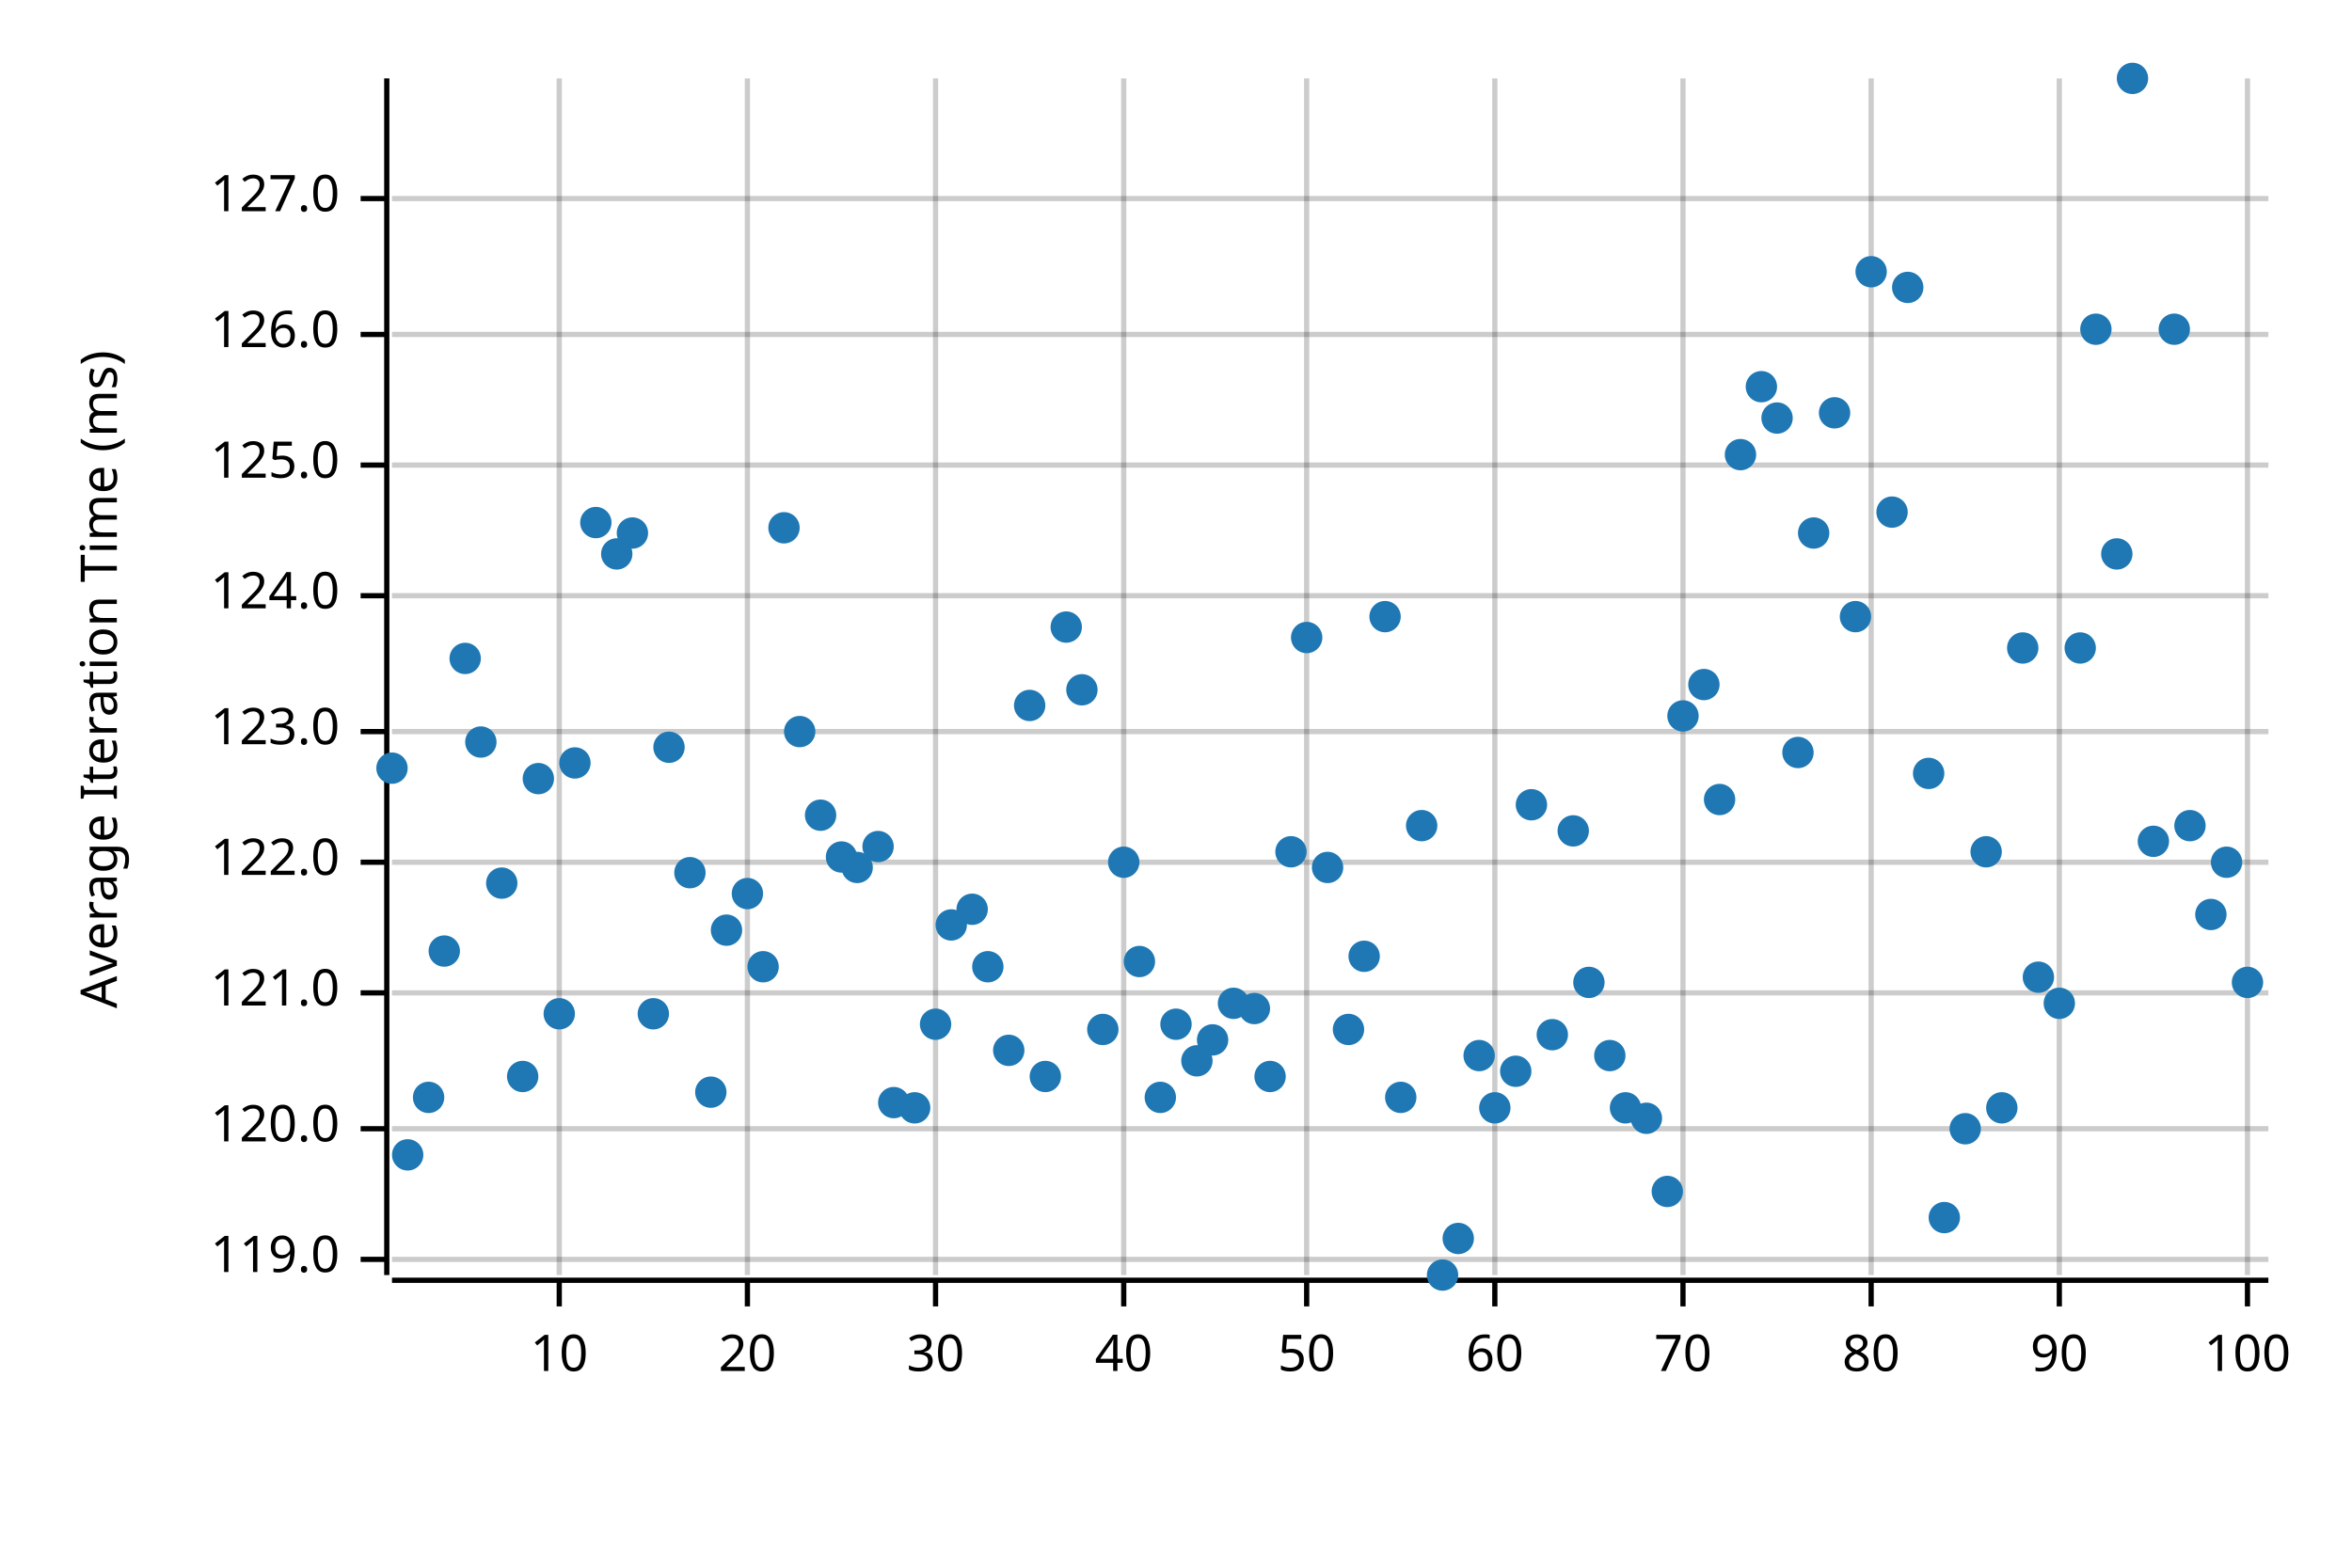
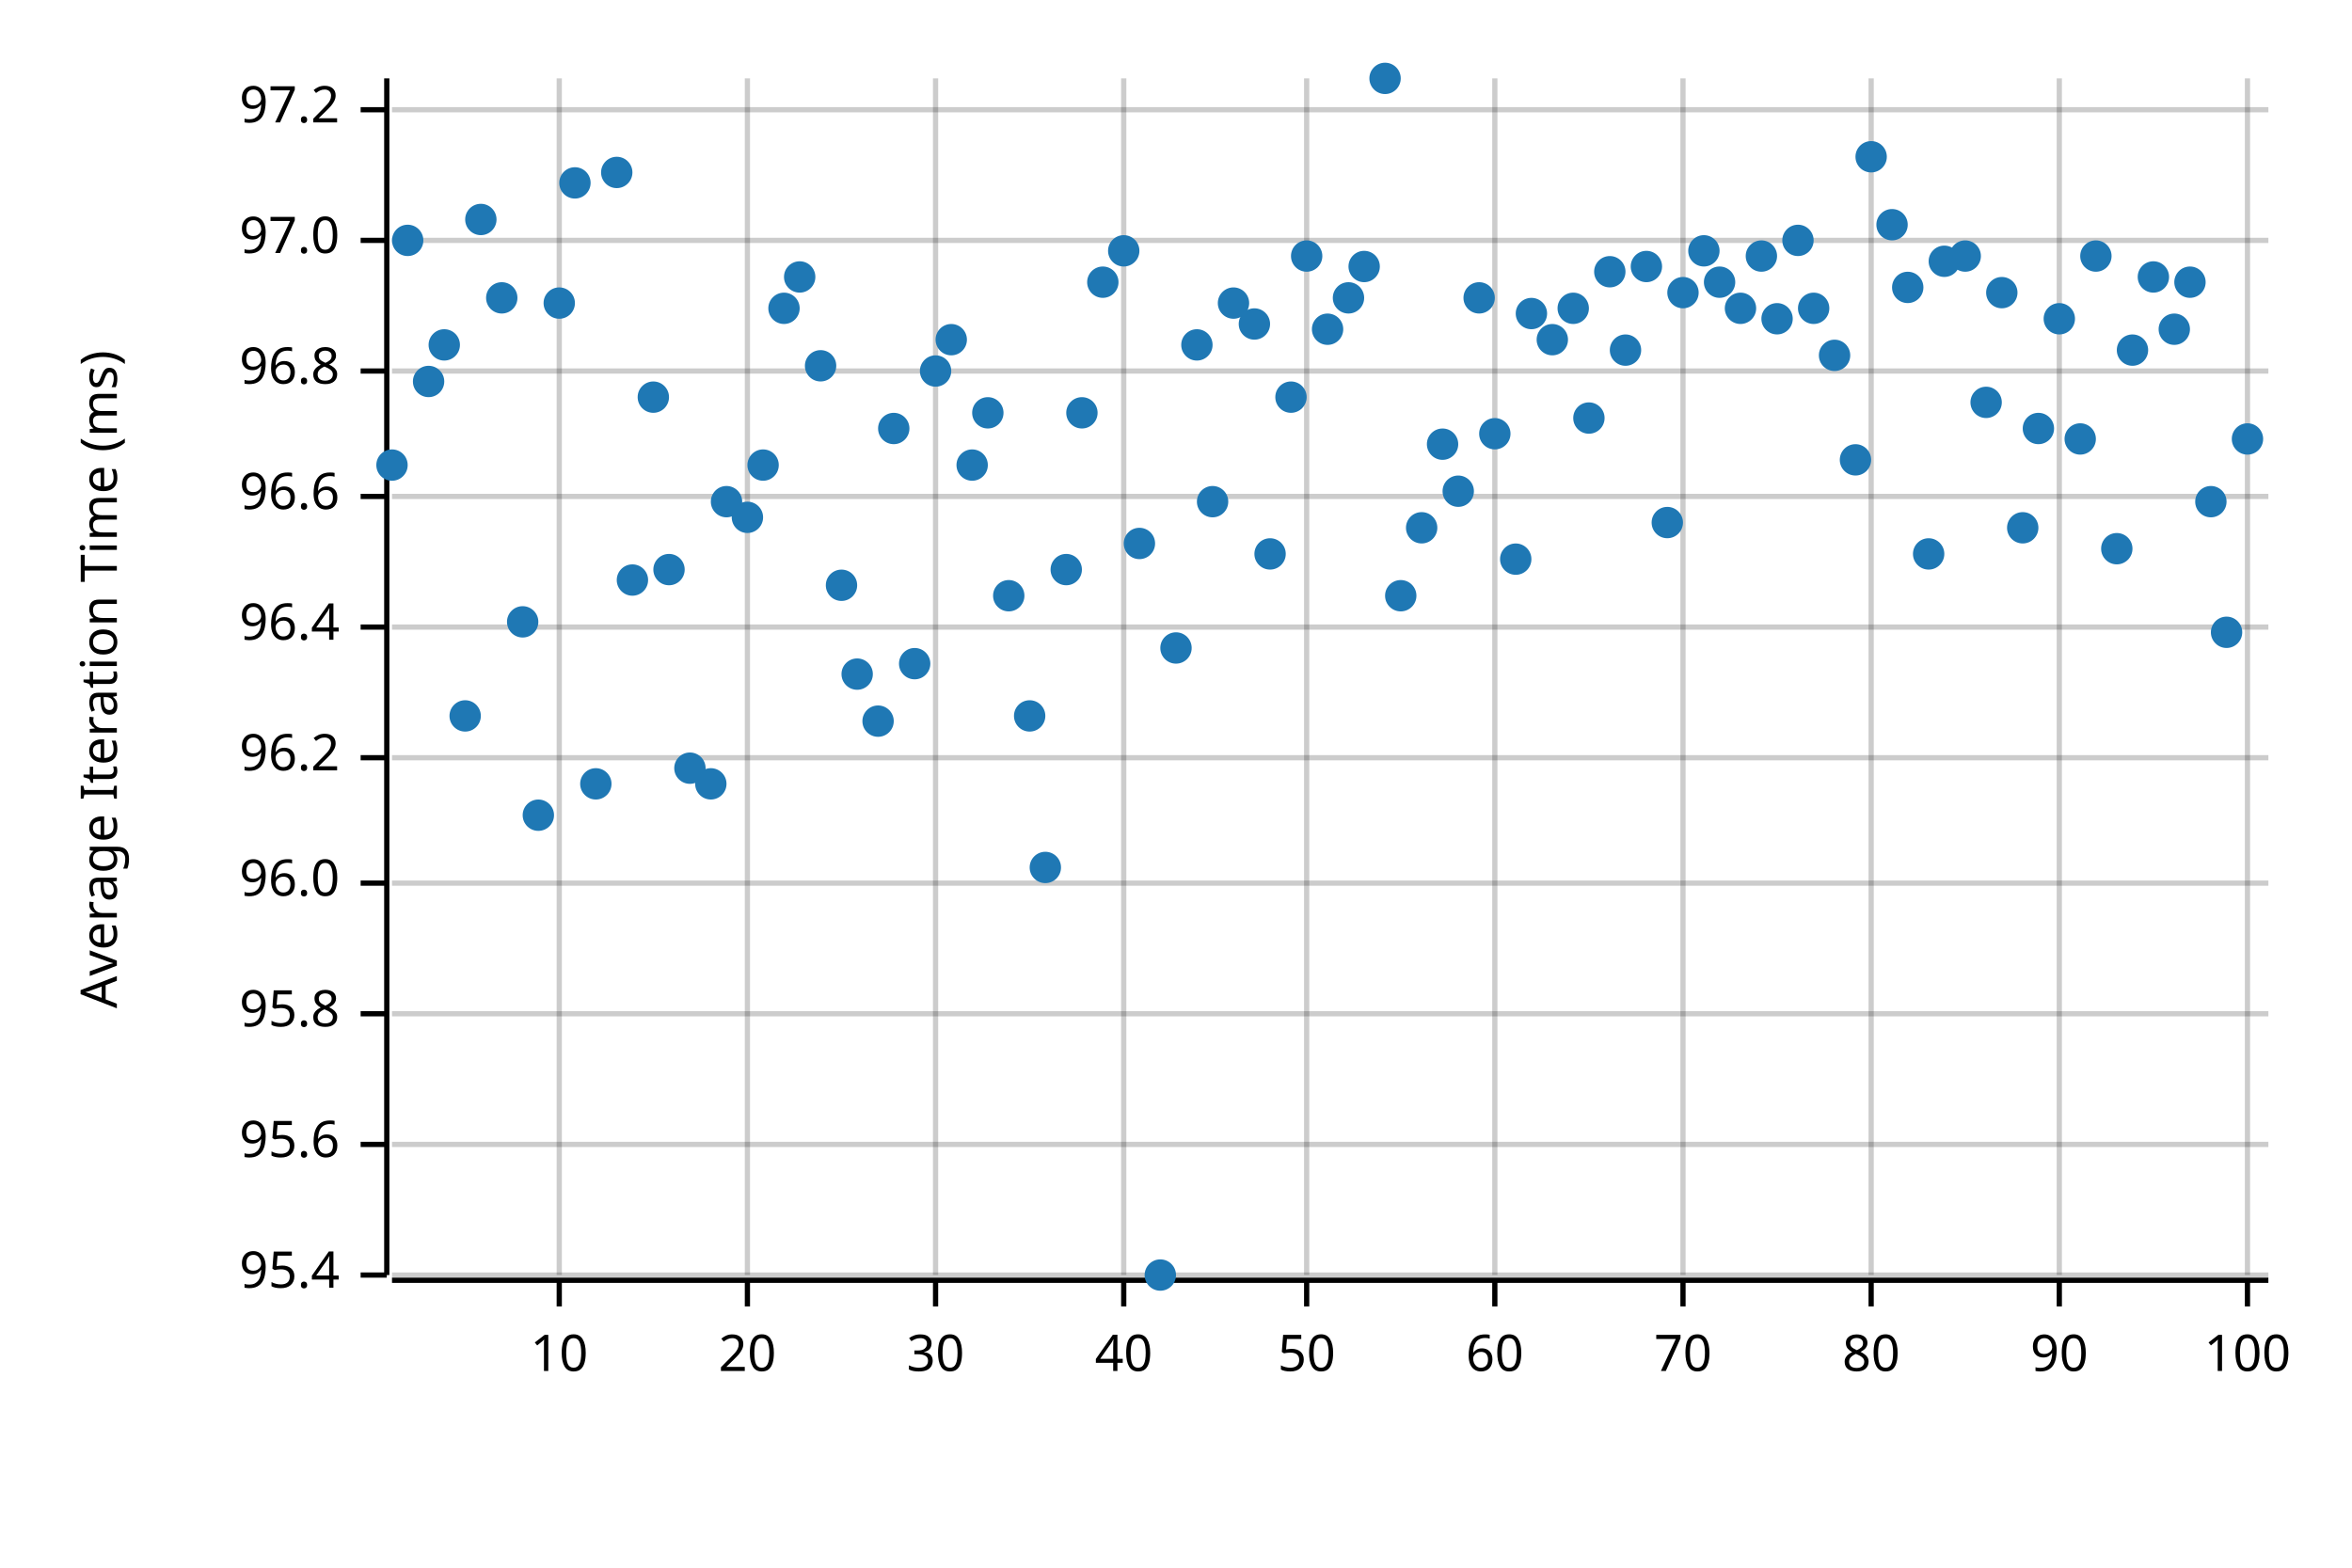
<svg xmlns="http://www.w3.org/2000/svg" width="450" height="300" viewBox="0 0 450 300">
  <text x="15" y="130" dy="0.76em" text-anchor="middle" font-family="sans-serif" font-size="9.677" opacity="1" fill="#000000" transform="rotate(270, 15, 130)">
Average Iteration Time (ms)
</text>
  <line opacity="0.2" stroke="#000000" stroke-width="1" x1="107" y1="244" x2="107" y2="15" />
  <line opacity="0.2" stroke="#000000" stroke-width="1" x1="143" y1="244" x2="143" y2="15" />
  <line opacity="0.2" stroke="#000000" stroke-width="1" x1="179" y1="244" x2="179" y2="15" />
  <line opacity="0.2" stroke="#000000" stroke-width="1" x1="215" y1="244" x2="215" y2="15" />
  <line opacity="0.2" stroke="#000000" stroke-width="1" x1="250" y1="244" x2="250" y2="15" />
  <line opacity="0.2" stroke="#000000" stroke-width="1" x1="286" y1="244" x2="286" y2="15" />
  <line opacity="0.2" stroke="#000000" stroke-width="1" x1="322" y1="244" x2="322" y2="15" />
  <line opacity="0.2" stroke="#000000" stroke-width="1" x1="358" y1="244" x2="358" y2="15" />
  <line opacity="0.2" stroke="#000000" stroke-width="1" x1="394" y1="244" x2="394" y2="15" />
  <line opacity="0.2" stroke="#000000" stroke-width="1" x1="430" y1="244" x2="430" y2="15" />
-   <line opacity="0.2" stroke="#000000" stroke-width="1" x1="75" y1="241" x2="434" y2="241" />
-   <line opacity="0.2" stroke="#000000" stroke-width="1" x1="75" y1="216" x2="434" y2="216" />
-   <line opacity="0.2" stroke="#000000" stroke-width="1" x1="75" y1="190" x2="434" y2="190" />
-   <line opacity="0.2" stroke="#000000" stroke-width="1" x1="75" y1="165" x2="434" y2="165" />
-   <line opacity="0.2" stroke="#000000" stroke-width="1" x1="75" y1="140" x2="434" y2="140" />
-   <line opacity="0.2" stroke="#000000" stroke-width="1" x1="75" y1="114" x2="434" y2="114" />
-   <line opacity="0.2" stroke="#000000" stroke-width="1" x1="75" y1="89" x2="434" y2="89" />
-   <line opacity="0.2" stroke="#000000" stroke-width="1" x1="75" y1="64" x2="434" y2="64" />
-   <line opacity="0.2" stroke="#000000" stroke-width="1" x1="75" y1="38" x2="434" y2="38" />
+   <line opacity="0.2" stroke="#000000" stroke-width="1" x1="75" y1="244" x2="434" y2="244" />
+   <line opacity="0.2" stroke="#000000" stroke-width="1" x1="75" y1="219" x2="434" y2="219" />
+   <line opacity="0.2" stroke="#000000" stroke-width="1" x1="75" y1="194" x2="434" y2="194" />
+   <line opacity="0.2" stroke="#000000" stroke-width="1" x1="75" y1="169" x2="434" y2="169" />
+   <line opacity="0.2" stroke="#000000" stroke-width="1" x1="75" y1="145" x2="434" y2="145" />
+   <line opacity="0.2" stroke="#000000" stroke-width="1" x1="75" y1="120" x2="434" y2="120" />
+   <line opacity="0.2" stroke="#000000" stroke-width="1" x1="75" y1="95" x2="434" y2="95" />
+   <line opacity="0.2" stroke="#000000" stroke-width="1" x1="75" y1="71" x2="434" y2="71" />
+   <line opacity="0.2" stroke="#000000" stroke-width="1" x1="75" y1="46" x2="434" y2="46" />
+   <line opacity="0.2" stroke="#000000" stroke-width="1" x1="75" y1="21" x2="434" y2="21" />
  <polyline fill="none" opacity="1" stroke="#000000" stroke-width="1" points="74,15 74,244 " />
-   <text x="65" y="241" dy="0.5ex" text-anchor="end" font-family="sans-serif" font-size="9.677" opacity="1" fill="#000000">
- 119.0
- </text>
-   <polyline fill="none" opacity="1" stroke="#000000" stroke-width="1" points="69,241 74,241 " />
-   <text x="65" y="216" dy="0.5ex" text-anchor="end" font-family="sans-serif" font-size="9.677" opacity="1" fill="#000000">
- 120.0
- </text>
-   <polyline fill="none" opacity="1" stroke="#000000" stroke-width="1" points="69,216 74,216 " />
-   <text x="65" y="190" dy="0.5ex" text-anchor="end" font-family="sans-serif" font-size="9.677" opacity="1" fill="#000000">
- 121.0
- </text>
-   <polyline fill="none" opacity="1" stroke="#000000" stroke-width="1" points="69,190 74,190 " />
-   <text x="65" y="165" dy="0.5ex" text-anchor="end" font-family="sans-serif" font-size="9.677" opacity="1" fill="#000000">
- 122.0
- </text>
-   <polyline fill="none" opacity="1" stroke="#000000" stroke-width="1" points="69,165 74,165 " />
-   <text x="65" y="140" dy="0.5ex" text-anchor="end" font-family="sans-serif" font-size="9.677" opacity="1" fill="#000000">
- 123.0
- </text>
-   <polyline fill="none" opacity="1" stroke="#000000" stroke-width="1" points="69,140 74,140 " />
-   <text x="65" y="114" dy="0.5ex" text-anchor="end" font-family="sans-serif" font-size="9.677" opacity="1" fill="#000000">
- 124.0
- </text>
-   <polyline fill="none" opacity="1" stroke="#000000" stroke-width="1" points="69,114 74,114 " />
-   <text x="65" y="89" dy="0.5ex" text-anchor="end" font-family="sans-serif" font-size="9.677" opacity="1" fill="#000000">
- 125.0
- </text>
-   <polyline fill="none" opacity="1" stroke="#000000" stroke-width="1" points="69,89 74,89 " />
-   <text x="65" y="64" dy="0.5ex" text-anchor="end" font-family="sans-serif" font-size="9.677" opacity="1" fill="#000000">
- 126.0
- </text>
-   <polyline fill="none" opacity="1" stroke="#000000" stroke-width="1" points="69,64 74,64 " />
-   <text x="65" y="38" dy="0.5ex" text-anchor="end" font-family="sans-serif" font-size="9.677" opacity="1" fill="#000000">
- 127.0
- </text>
-   <polyline fill="none" opacity="1" stroke="#000000" stroke-width="1" points="69,38 74,38 " />
+   <text x="65" y="244" dy="0.5ex" text-anchor="end" font-family="sans-serif" font-size="9.677" opacity="1" fill="#000000">
+ 95.4
+ </text>
+   <polyline fill="none" opacity="1" stroke="#000000" stroke-width="1" points="69,244 74,244 " />
+   <text x="65" y="219" dy="0.5ex" text-anchor="end" font-family="sans-serif" font-size="9.677" opacity="1" fill="#000000">
+ 95.6
+ </text>
+   <polyline fill="none" opacity="1" stroke="#000000" stroke-width="1" points="69,219 74,219 " />
+   <text x="65" y="194" dy="0.5ex" text-anchor="end" font-family="sans-serif" font-size="9.677" opacity="1" fill="#000000">
+ 95.8
+ </text>
+   <polyline fill="none" opacity="1" stroke="#000000" stroke-width="1" points="69,194 74,194 " />
+   <text x="65" y="169" dy="0.5ex" text-anchor="end" font-family="sans-serif" font-size="9.677" opacity="1" fill="#000000">
+ 96.0
+ </text>
+   <polyline fill="none" opacity="1" stroke="#000000" stroke-width="1" points="69,169 74,169 " />
+   <text x="65" y="145" dy="0.5ex" text-anchor="end" font-family="sans-serif" font-size="9.677" opacity="1" fill="#000000">
+ 96.2
+ </text>
+   <polyline fill="none" opacity="1" stroke="#000000" stroke-width="1" points="69,145 74,145 " />
+   <text x="65" y="120" dy="0.5ex" text-anchor="end" font-family="sans-serif" font-size="9.677" opacity="1" fill="#000000">
+ 96.4
+ </text>
+   <polyline fill="none" opacity="1" stroke="#000000" stroke-width="1" points="69,120 74,120 " />
+   <text x="65" y="95" dy="0.5ex" text-anchor="end" font-family="sans-serif" font-size="9.677" opacity="1" fill="#000000">
+ 96.6
+ </text>
+   <polyline fill="none" opacity="1" stroke="#000000" stroke-width="1" points="69,95 74,95 " />
+   <text x="65" y="71" dy="0.5ex" text-anchor="end" font-family="sans-serif" font-size="9.677" opacity="1" fill="#000000">
+ 96.8
+ </text>
+   <polyline fill="none" opacity="1" stroke="#000000" stroke-width="1" points="69,71 74,71 " />
+   <text x="65" y="46" dy="0.5ex" text-anchor="end" font-family="sans-serif" font-size="9.677" opacity="1" fill="#000000">
+ 97.0
+ </text>
+   <polyline fill="none" opacity="1" stroke="#000000" stroke-width="1" points="69,46 74,46 " />
+   <text x="65" y="21" dy="0.5ex" text-anchor="end" font-family="sans-serif" font-size="9.677" opacity="1" fill="#000000">
+ 97.2
+ </text>
+   <polyline fill="none" opacity="1" stroke="#000000" stroke-width="1" points="69,21 74,21 " />
  <polyline fill="none" opacity="1" stroke="#000000" stroke-width="1" points="75,245 434,245 " />
  <text x="107" y="255" dy="0.76em" text-anchor="middle" font-family="sans-serif" font-size="9.677" opacity="1" fill="#000000">
10
</text>
  <polyline fill="none" opacity="1" stroke="#000000" stroke-width="1" points="107,245 107,250 " />
  <text x="143" y="255" dy="0.76em" text-anchor="middle" font-family="sans-serif" font-size="9.677" opacity="1" fill="#000000">
20
</text>
  <polyline fill="none" opacity="1" stroke="#000000" stroke-width="1" points="143,245 143,250 " />
  <text x="179" y="255" dy="0.76em" text-anchor="middle" font-family="sans-serif" font-size="9.677" opacity="1" fill="#000000">
30
</text>
  <polyline fill="none" opacity="1" stroke="#000000" stroke-width="1" points="179,245 179,250 " />
  <text x="215" y="255" dy="0.76em" text-anchor="middle" font-family="sans-serif" font-size="9.677" opacity="1" fill="#000000">
40
</text>
  <polyline fill="none" opacity="1" stroke="#000000" stroke-width="1" points="215,245 215,250 " />
  <text x="250" y="255" dy="0.76em" text-anchor="middle" font-family="sans-serif" font-size="9.677" opacity="1" fill="#000000">
50
</text>
  <polyline fill="none" opacity="1" stroke="#000000" stroke-width="1" points="250,245 250,250 " />
  <text x="286" y="255" dy="0.76em" text-anchor="middle" font-family="sans-serif" font-size="9.677" opacity="1" fill="#000000">
60
</text>
  <polyline fill="none" opacity="1" stroke="#000000" stroke-width="1" points="286,245 286,250 " />
  <text x="322" y="255" dy="0.76em" text-anchor="middle" font-family="sans-serif" font-size="9.677" opacity="1" fill="#000000">
70
</text>
  <polyline fill="none" opacity="1" stroke="#000000" stroke-width="1" points="322,245 322,250 " />
  <text x="358" y="255" dy="0.76em" text-anchor="middle" font-family="sans-serif" font-size="9.677" opacity="1" fill="#000000">
80
</text>
  <polyline fill="none" opacity="1" stroke="#000000" stroke-width="1" points="358,245 358,250 " />
  <text x="394" y="255" dy="0.76em" text-anchor="middle" font-family="sans-serif" font-size="9.677" opacity="1" fill="#000000">
90
</text>
  <polyline fill="none" opacity="1" stroke="#000000" stroke-width="1" points="394,245 394,250 " />
  <text x="430" y="255" dy="0.76em" text-anchor="middle" font-family="sans-serif" font-size="9.677" opacity="1" fill="#000000">
100
</text>
  <polyline fill="none" opacity="1" stroke="#000000" stroke-width="1" points="430,245 430,250 " />
-   <circle cx="75" cy="147" r="3" opacity="1" fill="#1F78B4" stroke="none" stroke-width="1" />
-   <circle cx="78" cy="221" r="3" opacity="1" fill="#1F78B4" stroke="none" stroke-width="1" />
-   <circle cx="82" cy="210" r="3" opacity="1" fill="#1F78B4" stroke="none" stroke-width="1" />
-   <circle cx="85" cy="182" r="3" opacity="1" fill="#1F78B4" stroke="none" stroke-width="1" />
-   <circle cx="89" cy="126" r="3" opacity="1" fill="#1F78B4" stroke="none" stroke-width="1" />
-   <circle cx="92" cy="142" r="3" opacity="1" fill="#1F78B4" stroke="none" stroke-width="1" />
-   <circle cx="96" cy="169" r="3" opacity="1" fill="#1F78B4" stroke="none" stroke-width="1" />
-   <circle cx="100" cy="206" r="3" opacity="1" fill="#1F78B4" stroke="none" stroke-width="1" />
-   <circle cx="103" cy="149" r="3" opacity="1" fill="#1F78B4" stroke="none" stroke-width="1" />
-   <circle cx="107" cy="194" r="3" opacity="1" fill="#1F78B4" stroke="none" stroke-width="1" />
-   <circle cx="110" cy="146" r="3" opacity="1" fill="#1F78B4" stroke="none" stroke-width="1" />
-   <circle cx="114" cy="100" r="3" opacity="1" fill="#1F78B4" stroke="none" stroke-width="1" />
-   <circle cx="118" cy="106" r="3" opacity="1" fill="#1F78B4" stroke="none" stroke-width="1" />
-   <circle cx="121" cy="102" r="3" opacity="1" fill="#1F78B4" stroke="none" stroke-width="1" />
-   <circle cx="125" cy="194" r="3" opacity="1" fill="#1F78B4" stroke="none" stroke-width="1" />
-   <circle cx="128" cy="143" r="3" opacity="1" fill="#1F78B4" stroke="none" stroke-width="1" />
-   <circle cx="132" cy="167" r="3" opacity="1" fill="#1F78B4" stroke="none" stroke-width="1" />
-   <circle cx="136" cy="209" r="3" opacity="1" fill="#1F78B4" stroke="none" stroke-width="1" />
-   <circle cx="139" cy="178" r="3" opacity="1" fill="#1F78B4" stroke="none" stroke-width="1" />
-   <circle cx="143" cy="171" r="3" opacity="1" fill="#1F78B4" stroke="none" stroke-width="1" />
-   <circle cx="146" cy="185" r="3" opacity="1" fill="#1F78B4" stroke="none" stroke-width="1" />
-   <circle cx="150" cy="101" r="3" opacity="1" fill="#1F78B4" stroke="none" stroke-width="1" />
-   <circle cx="153" cy="140" r="3" opacity="1" fill="#1F78B4" stroke="none" stroke-width="1" />
-   <circle cx="157" cy="156" r="3" opacity="1" fill="#1F78B4" stroke="none" stroke-width="1" />
-   <circle cx="161" cy="164" r="3" opacity="1" fill="#1F78B4" stroke="none" stroke-width="1" />
-   <circle cx="164" cy="166" r="3" opacity="1" fill="#1F78B4" stroke="none" stroke-width="1" />
-   <circle cx="168" cy="162" r="3" opacity="1" fill="#1F78B4" stroke="none" stroke-width="1" />
-   <circle cx="171" cy="211" r="3" opacity="1" fill="#1F78B4" stroke="none" stroke-width="1" />
-   <circle cx="175" cy="212" r="3" opacity="1" fill="#1F78B4" stroke="none" stroke-width="1" />
-   <circle cx="179" cy="196" r="3" opacity="1" fill="#1F78B4" stroke="none" stroke-width="1" />
-   <circle cx="182" cy="177" r="3" opacity="1" fill="#1F78B4" stroke="none" stroke-width="1" />
-   <circle cx="186" cy="174" r="3" opacity="1" fill="#1F78B4" stroke="none" stroke-width="1" />
-   <circle cx="189" cy="185" r="3" opacity="1" fill="#1F78B4" stroke="none" stroke-width="1" />
-   <circle cx="193" cy="201" r="3" opacity="1" fill="#1F78B4" stroke="none" stroke-width="1" />
-   <circle cx="197" cy="135" r="3" opacity="1" fill="#1F78B4" stroke="none" stroke-width="1" />
-   <circle cx="200" cy="206" r="3" opacity="1" fill="#1F78B4" stroke="none" stroke-width="1" />
-   <circle cx="204" cy="120" r="3" opacity="1" fill="#1F78B4" stroke="none" stroke-width="1" />
-   <circle cx="207" cy="132" r="3" opacity="1" fill="#1F78B4" stroke="none" stroke-width="1" />
-   <circle cx="211" cy="197" r="3" opacity="1" fill="#1F78B4" stroke="none" stroke-width="1" />
-   <circle cx="215" cy="165" r="3" opacity="1" fill="#1F78B4" stroke="none" stroke-width="1" />
-   <circle cx="218" cy="184" r="3" opacity="1" fill="#1F78B4" stroke="none" stroke-width="1" />
-   <circle cx="222" cy="210" r="3" opacity="1" fill="#1F78B4" stroke="none" stroke-width="1" />
-   <circle cx="225" cy="196" r="3" opacity="1" fill="#1F78B4" stroke="none" stroke-width="1" />
-   <circle cx="229" cy="203" r="3" opacity="1" fill="#1F78B4" stroke="none" stroke-width="1" />
-   <circle cx="232" cy="199" r="3" opacity="1" fill="#1F78B4" stroke="none" stroke-width="1" />
-   <circle cx="236" cy="192" r="3" opacity="1" fill="#1F78B4" stroke="none" stroke-width="1" />
-   <circle cx="240" cy="193" r="3" opacity="1" fill="#1F78B4" stroke="none" stroke-width="1" />
-   <circle cx="243" cy="206" r="3" opacity="1" fill="#1F78B4" stroke="none" stroke-width="1" />
-   <circle cx="247" cy="163" r="3" opacity="1" fill="#1F78B4" stroke="none" stroke-width="1" />
-   <circle cx="250" cy="122" r="3" opacity="1" fill="#1F78B4" stroke="none" stroke-width="1" />
-   <circle cx="254" cy="166" r="3" opacity="1" fill="#1F78B4" stroke="none" stroke-width="1" />
-   <circle cx="258" cy="197" r="3" opacity="1" fill="#1F78B4" stroke="none" stroke-width="1" />
-   <circle cx="261" cy="183" r="3" opacity="1" fill="#1F78B4" stroke="none" stroke-width="1" />
-   <circle cx="265" cy="118" r="3" opacity="1" fill="#1F78B4" stroke="none" stroke-width="1" />
-   <circle cx="268" cy="210" r="3" opacity="1" fill="#1F78B4" stroke="none" stroke-width="1" />
-   <circle cx="272" cy="158" r="3" opacity="1" fill="#1F78B4" stroke="none" stroke-width="1" />
-   <circle cx="276" cy="244" r="3" opacity="1" fill="#1F78B4" stroke="none" stroke-width="1" />
-   <circle cx="279" cy="237" r="3" opacity="1" fill="#1F78B4" stroke="none" stroke-width="1" />
-   <circle cx="283" cy="202" r="3" opacity="1" fill="#1F78B4" stroke="none" stroke-width="1" />
-   <circle cx="286" cy="212" r="3" opacity="1" fill="#1F78B4" stroke="none" stroke-width="1" />
-   <circle cx="290" cy="205" r="3" opacity="1" fill="#1F78B4" stroke="none" stroke-width="1" />
-   <circle cx="293" cy="154" r="3" opacity="1" fill="#1F78B4" stroke="none" stroke-width="1" />
-   <circle cx="297" cy="198" r="3" opacity="1" fill="#1F78B4" stroke="none" stroke-width="1" />
-   <circle cx="301" cy="159" r="3" opacity="1" fill="#1F78B4" stroke="none" stroke-width="1" />
-   <circle cx="304" cy="188" r="3" opacity="1" fill="#1F78B4" stroke="none" stroke-width="1" />
-   <circle cx="308" cy="202" r="3" opacity="1" fill="#1F78B4" stroke="none" stroke-width="1" />
-   <circle cx="311" cy="212" r="3" opacity="1" fill="#1F78B4" stroke="none" stroke-width="1" />
-   <circle cx="315" cy="214" r="3" opacity="1" fill="#1F78B4" stroke="none" stroke-width="1" />
-   <circle cx="319" cy="228" r="3" opacity="1" fill="#1F78B4" stroke="none" stroke-width="1" />
-   <circle cx="322" cy="137" r="3" opacity="1" fill="#1F78B4" stroke="none" stroke-width="1" />
-   <circle cx="326" cy="131" r="3" opacity="1" fill="#1F78B4" stroke="none" stroke-width="1" />
-   <circle cx="329" cy="153" r="3" opacity="1" fill="#1F78B4" stroke="none" stroke-width="1" />
-   <circle cx="333" cy="87" r="3" opacity="1" fill="#1F78B4" stroke="none" stroke-width="1" />
-   <circle cx="337" cy="74" r="3" opacity="1" fill="#1F78B4" stroke="none" stroke-width="1" />
-   <circle cx="340" cy="80" r="3" opacity="1" fill="#1F78B4" stroke="none" stroke-width="1" />
-   <circle cx="344" cy="144" r="3" opacity="1" fill="#1F78B4" stroke="none" stroke-width="1" />
-   <circle cx="347" cy="102" r="3" opacity="1" fill="#1F78B4" stroke="none" stroke-width="1" />
-   <circle cx="351" cy="79" r="3" opacity="1" fill="#1F78B4" stroke="none" stroke-width="1" />
-   <circle cx="355" cy="118" r="3" opacity="1" fill="#1F78B4" stroke="none" stroke-width="1" />
-   <circle cx="358" cy="52" r="3" opacity="1" fill="#1F78B4" stroke="none" stroke-width="1" />
-   <circle cx="362" cy="98" r="3" opacity="1" fill="#1F78B4" stroke="none" stroke-width="1" />
+   <circle cx="75" cy="89" r="3" opacity="1" fill="#1F78B4" stroke="none" stroke-width="1" />
+   <circle cx="78" cy="46" r="3" opacity="1" fill="#1F78B4" stroke="none" stroke-width="1" />
+   <circle cx="82" cy="73" r="3" opacity="1" fill="#1F78B4" stroke="none" stroke-width="1" />
+   <circle cx="85" cy="66" r="3" opacity="1" fill="#1F78B4" stroke="none" stroke-width="1" />
+   <circle cx="89" cy="137" r="3" opacity="1" fill="#1F78B4" stroke="none" stroke-width="1" />
+   <circle cx="92" cy="42" r="3" opacity="1" fill="#1F78B4" stroke="none" stroke-width="1" />
+   <circle cx="96" cy="57" r="3" opacity="1" fill="#1F78B4" stroke="none" stroke-width="1" />
+   <circle cx="100" cy="119" r="3" opacity="1" fill="#1F78B4" stroke="none" stroke-width="1" />
+   <circle cx="103" cy="156" r="3" opacity="1" fill="#1F78B4" stroke="none" stroke-width="1" />
+   <circle cx="107" cy="58" r="3" opacity="1" fill="#1F78B4" stroke="none" stroke-width="1" />
+   <circle cx="110" cy="35" r="3" opacity="1" fill="#1F78B4" stroke="none" stroke-width="1" />
+   <circle cx="114" cy="150" r="3" opacity="1" fill="#1F78B4" stroke="none" stroke-width="1" />
+   <circle cx="118" cy="33" r="3" opacity="1" fill="#1F78B4" stroke="none" stroke-width="1" />
+   <circle cx="121" cy="111" r="3" opacity="1" fill="#1F78B4" stroke="none" stroke-width="1" />
+   <circle cx="125" cy="76" r="3" opacity="1" fill="#1F78B4" stroke="none" stroke-width="1" />
+   <circle cx="128" cy="109" r="3" opacity="1" fill="#1F78B4" stroke="none" stroke-width="1" />
+   <circle cx="132" cy="147" r="3" opacity="1" fill="#1F78B4" stroke="none" stroke-width="1" />
+   <circle cx="136" cy="150" r="3" opacity="1" fill="#1F78B4" stroke="none" stroke-width="1" />
+   <circle cx="139" cy="96" r="3" opacity="1" fill="#1F78B4" stroke="none" stroke-width="1" />
+   <circle cx="143" cy="99" r="3" opacity="1" fill="#1F78B4" stroke="none" stroke-width="1" />
+   <circle cx="146" cy="89" r="3" opacity="1" fill="#1F78B4" stroke="none" stroke-width="1" />
+   <circle cx="150" cy="59" r="3" opacity="1" fill="#1F78B4" stroke="none" stroke-width="1" />
+   <circle cx="153" cy="53" r="3" opacity="1" fill="#1F78B4" stroke="none" stroke-width="1" />
+   <circle cx="157" cy="70" r="3" opacity="1" fill="#1F78B4" stroke="none" stroke-width="1" />
+   <circle cx="161" cy="112" r="3" opacity="1" fill="#1F78B4" stroke="none" stroke-width="1" />
+   <circle cx="164" cy="129" r="3" opacity="1" fill="#1F78B4" stroke="none" stroke-width="1" />
+   <circle cx="168" cy="138" r="3" opacity="1" fill="#1F78B4" stroke="none" stroke-width="1" />
+   <circle cx="171" cy="82" r="3" opacity="1" fill="#1F78B4" stroke="none" stroke-width="1" />
+   <circle cx="175" cy="127" r="3" opacity="1" fill="#1F78B4" stroke="none" stroke-width="1" />
+   <circle cx="179" cy="71" r="3" opacity="1" fill="#1F78B4" stroke="none" stroke-width="1" />
+   <circle cx="182" cy="65" r="3" opacity="1" fill="#1F78B4" stroke="none" stroke-width="1" />
+   <circle cx="186" cy="89" r="3" opacity="1" fill="#1F78B4" stroke="none" stroke-width="1" />
+   <circle cx="189" cy="79" r="3" opacity="1" fill="#1F78B4" stroke="none" stroke-width="1" />
+   <circle cx="193" cy="114" r="3" opacity="1" fill="#1F78B4" stroke="none" stroke-width="1" />
+   <circle cx="197" cy="137" r="3" opacity="1" fill="#1F78B4" stroke="none" stroke-width="1" />
+   <circle cx="200" cy="166" r="3" opacity="1" fill="#1F78B4" stroke="none" stroke-width="1" />
+   <circle cx="204" cy="109" r="3" opacity="1" fill="#1F78B4" stroke="none" stroke-width="1" />
+   <circle cx="207" cy="79" r="3" opacity="1" fill="#1F78B4" stroke="none" stroke-width="1" />
+   <circle cx="211" cy="54" r="3" opacity="1" fill="#1F78B4" stroke="none" stroke-width="1" />
+   <circle cx="215" cy="48" r="3" opacity="1" fill="#1F78B4" stroke="none" stroke-width="1" />
+   <circle cx="218" cy="104" r="3" opacity="1" fill="#1F78B4" stroke="none" stroke-width="1" />
+   <circle cx="222" cy="244" r="3" opacity="1" fill="#1F78B4" stroke="none" stroke-width="1" />
+   <circle cx="225" cy="124" r="3" opacity="1" fill="#1F78B4" stroke="none" stroke-width="1" />
+   <circle cx="229" cy="66" r="3" opacity="1" fill="#1F78B4" stroke="none" stroke-width="1" />
+   <circle cx="232" cy="96" r="3" opacity="1" fill="#1F78B4" stroke="none" stroke-width="1" />
+   <circle cx="236" cy="58" r="3" opacity="1" fill="#1F78B4" stroke="none" stroke-width="1" />
+   <circle cx="240" cy="62" r="3" opacity="1" fill="#1F78B4" stroke="none" stroke-width="1" />
+   <circle cx="243" cy="106" r="3" opacity="1" fill="#1F78B4" stroke="none" stroke-width="1" />
+   <circle cx="247" cy="76" r="3" opacity="1" fill="#1F78B4" stroke="none" stroke-width="1" />
+   <circle cx="250" cy="49" r="3" opacity="1" fill="#1F78B4" stroke="none" stroke-width="1" />
+   <circle cx="254" cy="63" r="3" opacity="1" fill="#1F78B4" stroke="none" stroke-width="1" />
+   <circle cx="258" cy="57" r="3" opacity="1" fill="#1F78B4" stroke="none" stroke-width="1" />
+   <circle cx="261" cy="51" r="3" opacity="1" fill="#1F78B4" stroke="none" stroke-width="1" />
+   <circle cx="265" cy="15" r="3" opacity="1" fill="#1F78B4" stroke="none" stroke-width="1" />
+   <circle cx="268" cy="114" r="3" opacity="1" fill="#1F78B4" stroke="none" stroke-width="1" />
+   <circle cx="272" cy="101" r="3" opacity="1" fill="#1F78B4" stroke="none" stroke-width="1" />
+   <circle cx="276" cy="85" r="3" opacity="1" fill="#1F78B4" stroke="none" stroke-width="1" />
+   <circle cx="279" cy="94" r="3" opacity="1" fill="#1F78B4" stroke="none" stroke-width="1" />
+   <circle cx="283" cy="57" r="3" opacity="1" fill="#1F78B4" stroke="none" stroke-width="1" />
+   <circle cx="286" cy="83" r="3" opacity="1" fill="#1F78B4" stroke="none" stroke-width="1" />
+   <circle cx="290" cy="107" r="3" opacity="1" fill="#1F78B4" stroke="none" stroke-width="1" />
+   <circle cx="293" cy="60" r="3" opacity="1" fill="#1F78B4" stroke="none" stroke-width="1" />
+   <circle cx="297" cy="65" r="3" opacity="1" fill="#1F78B4" stroke="none" stroke-width="1" />
+   <circle cx="301" cy="59" r="3" opacity="1" fill="#1F78B4" stroke="none" stroke-width="1" />
+   <circle cx="304" cy="80" r="3" opacity="1" fill="#1F78B4" stroke="none" stroke-width="1" />
+   <circle cx="308" cy="52" r="3" opacity="1" fill="#1F78B4" stroke="none" stroke-width="1" />
+   <circle cx="311" cy="67" r="3" opacity="1" fill="#1F78B4" stroke="none" stroke-width="1" />
+   <circle cx="315" cy="51" r="3" opacity="1" fill="#1F78B4" stroke="none" stroke-width="1" />
+   <circle cx="319" cy="100" r="3" opacity="1" fill="#1F78B4" stroke="none" stroke-width="1" />
+   <circle cx="322" cy="56" r="3" opacity="1" fill="#1F78B4" stroke="none" stroke-width="1" />
+   <circle cx="326" cy="48" r="3" opacity="1" fill="#1F78B4" stroke="none" stroke-width="1" />
+   <circle cx="329" cy="54" r="3" opacity="1" fill="#1F78B4" stroke="none" stroke-width="1" />
+   <circle cx="333" cy="59" r="3" opacity="1" fill="#1F78B4" stroke="none" stroke-width="1" />
+   <circle cx="337" cy="49" r="3" opacity="1" fill="#1F78B4" stroke="none" stroke-width="1" />
+   <circle cx="340" cy="61" r="3" opacity="1" fill="#1F78B4" stroke="none" stroke-width="1" />
+   <circle cx="344" cy="46" r="3" opacity="1" fill="#1F78B4" stroke="none" stroke-width="1" />
+   <circle cx="347" cy="59" r="3" opacity="1" fill="#1F78B4" stroke="none" stroke-width="1" />
+   <circle cx="351" cy="68" r="3" opacity="1" fill="#1F78B4" stroke="none" stroke-width="1" />
+   <circle cx="355" cy="88" r="3" opacity="1" fill="#1F78B4" stroke="none" stroke-width="1" />
+   <circle cx="358" cy="30" r="3" opacity="1" fill="#1F78B4" stroke="none" stroke-width="1" />
+   <circle cx="362" cy="43" r="3" opacity="1" fill="#1F78B4" stroke="none" stroke-width="1" />
  <circle cx="365" cy="55" r="3" opacity="1" fill="#1F78B4" stroke="none" stroke-width="1" />
-   <circle cx="369" cy="148" r="3" opacity="1" fill="#1F78B4" stroke="none" stroke-width="1" />
-   <circle cx="372" cy="233" r="3" opacity="1" fill="#1F78B4" stroke="none" stroke-width="1" />
-   <circle cx="376" cy="216" r="3" opacity="1" fill="#1F78B4" stroke="none" stroke-width="1" />
-   <circle cx="380" cy="163" r="3" opacity="1" fill="#1F78B4" stroke="none" stroke-width="1" />
-   <circle cx="383" cy="212" r="3" opacity="1" fill="#1F78B4" stroke="none" stroke-width="1" />
-   <circle cx="387" cy="124" r="3" opacity="1" fill="#1F78B4" stroke="none" stroke-width="1" />
-   <circle cx="390" cy="187" r="3" opacity="1" fill="#1F78B4" stroke="none" stroke-width="1" />
-   <circle cx="394" cy="192" r="3" opacity="1" fill="#1F78B4" stroke="none" stroke-width="1" />
-   <circle cx="398" cy="124" r="3" opacity="1" fill="#1F78B4" stroke="none" stroke-width="1" />
-   <circle cx="401" cy="63" r="3" opacity="1" fill="#1F78B4" stroke="none" stroke-width="1" />
-   <circle cx="405" cy="106" r="3" opacity="1" fill="#1F78B4" stroke="none" stroke-width="1" />
-   <circle cx="408" cy="15" r="3" opacity="1" fill="#1F78B4" stroke="none" stroke-width="1" />
-   <circle cx="412" cy="161" r="3" opacity="1" fill="#1F78B4" stroke="none" stroke-width="1" />
+   <circle cx="369" cy="106" r="3" opacity="1" fill="#1F78B4" stroke="none" stroke-width="1" />
+   <circle cx="372" cy="50" r="3" opacity="1" fill="#1F78B4" stroke="none" stroke-width="1" />
+   <circle cx="376" cy="49" r="3" opacity="1" fill="#1F78B4" stroke="none" stroke-width="1" />
+   <circle cx="380" cy="77" r="3" opacity="1" fill="#1F78B4" stroke="none" stroke-width="1" />
+   <circle cx="383" cy="56" r="3" opacity="1" fill="#1F78B4" stroke="none" stroke-width="1" />
+   <circle cx="387" cy="101" r="3" opacity="1" fill="#1F78B4" stroke="none" stroke-width="1" />
+   <circle cx="390" cy="82" r="3" opacity="1" fill="#1F78B4" stroke="none" stroke-width="1" />
+   <circle cx="394" cy="61" r="3" opacity="1" fill="#1F78B4" stroke="none" stroke-width="1" />
+   <circle cx="398" cy="84" r="3" opacity="1" fill="#1F78B4" stroke="none" stroke-width="1" />
+   <circle cx="401" cy="49" r="3" opacity="1" fill="#1F78B4" stroke="none" stroke-width="1" />
+   <circle cx="405" cy="105" r="3" opacity="1" fill="#1F78B4" stroke="none" stroke-width="1" />
+   <circle cx="408" cy="67" r="3" opacity="1" fill="#1F78B4" stroke="none" stroke-width="1" />
+   <circle cx="412" cy="53" r="3" opacity="1" fill="#1F78B4" stroke="none" stroke-width="1" />
  <circle cx="416" cy="63" r="3" opacity="1" fill="#1F78B4" stroke="none" stroke-width="1" />
-   <circle cx="419" cy="158" r="3" opacity="1" fill="#1F78B4" stroke="none" stroke-width="1" />
-   <circle cx="423" cy="175" r="3" opacity="1" fill="#1F78B4" stroke="none" stroke-width="1" />
-   <circle cx="426" cy="165" r="3" opacity="1" fill="#1F78B4" stroke="none" stroke-width="1" />
-   <circle cx="430" cy="188" r="3" opacity="1" fill="#1F78B4" stroke="none" stroke-width="1" />
+   <circle cx="419" cy="54" r="3" opacity="1" fill="#1F78B4" stroke="none" stroke-width="1" />
+   <circle cx="423" cy="96" r="3" opacity="1" fill="#1F78B4" stroke="none" stroke-width="1" />
+   <circle cx="426" cy="121" r="3" opacity="1" fill="#1F78B4" stroke="none" stroke-width="1" />
+   <circle cx="430" cy="84" r="3" opacity="1" fill="#1F78B4" stroke="none" stroke-width="1" />
</svg>
